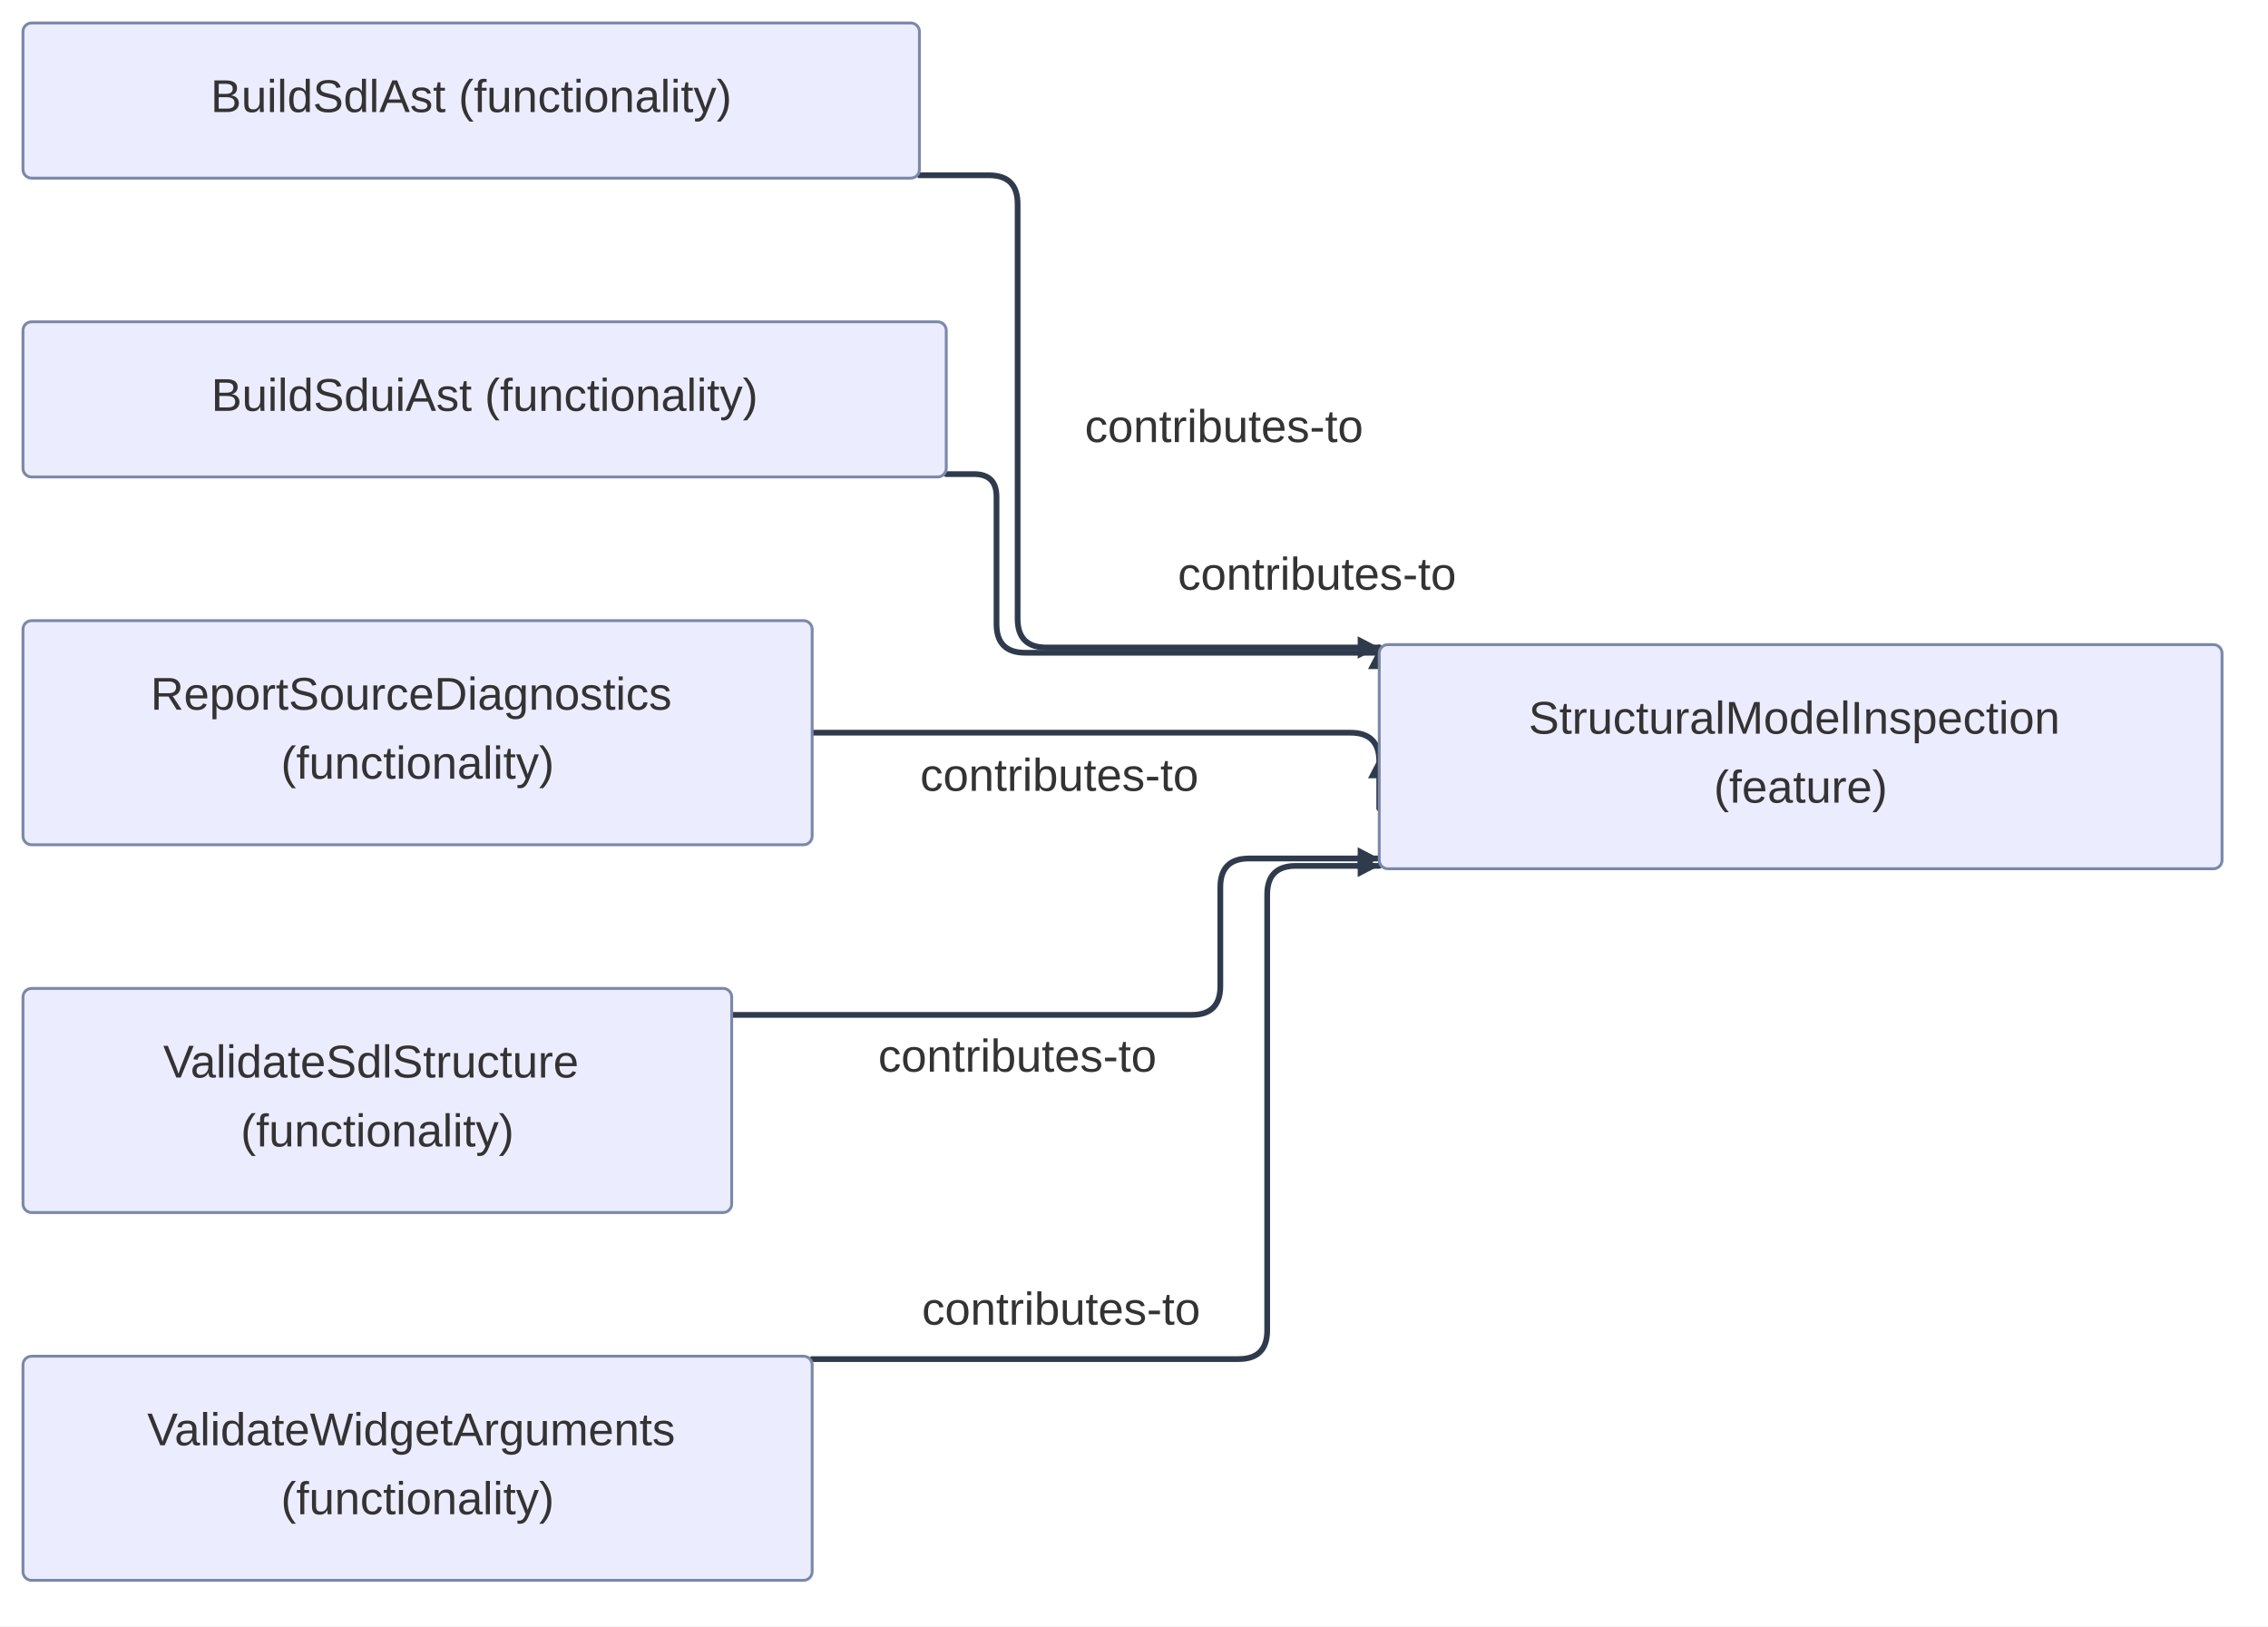
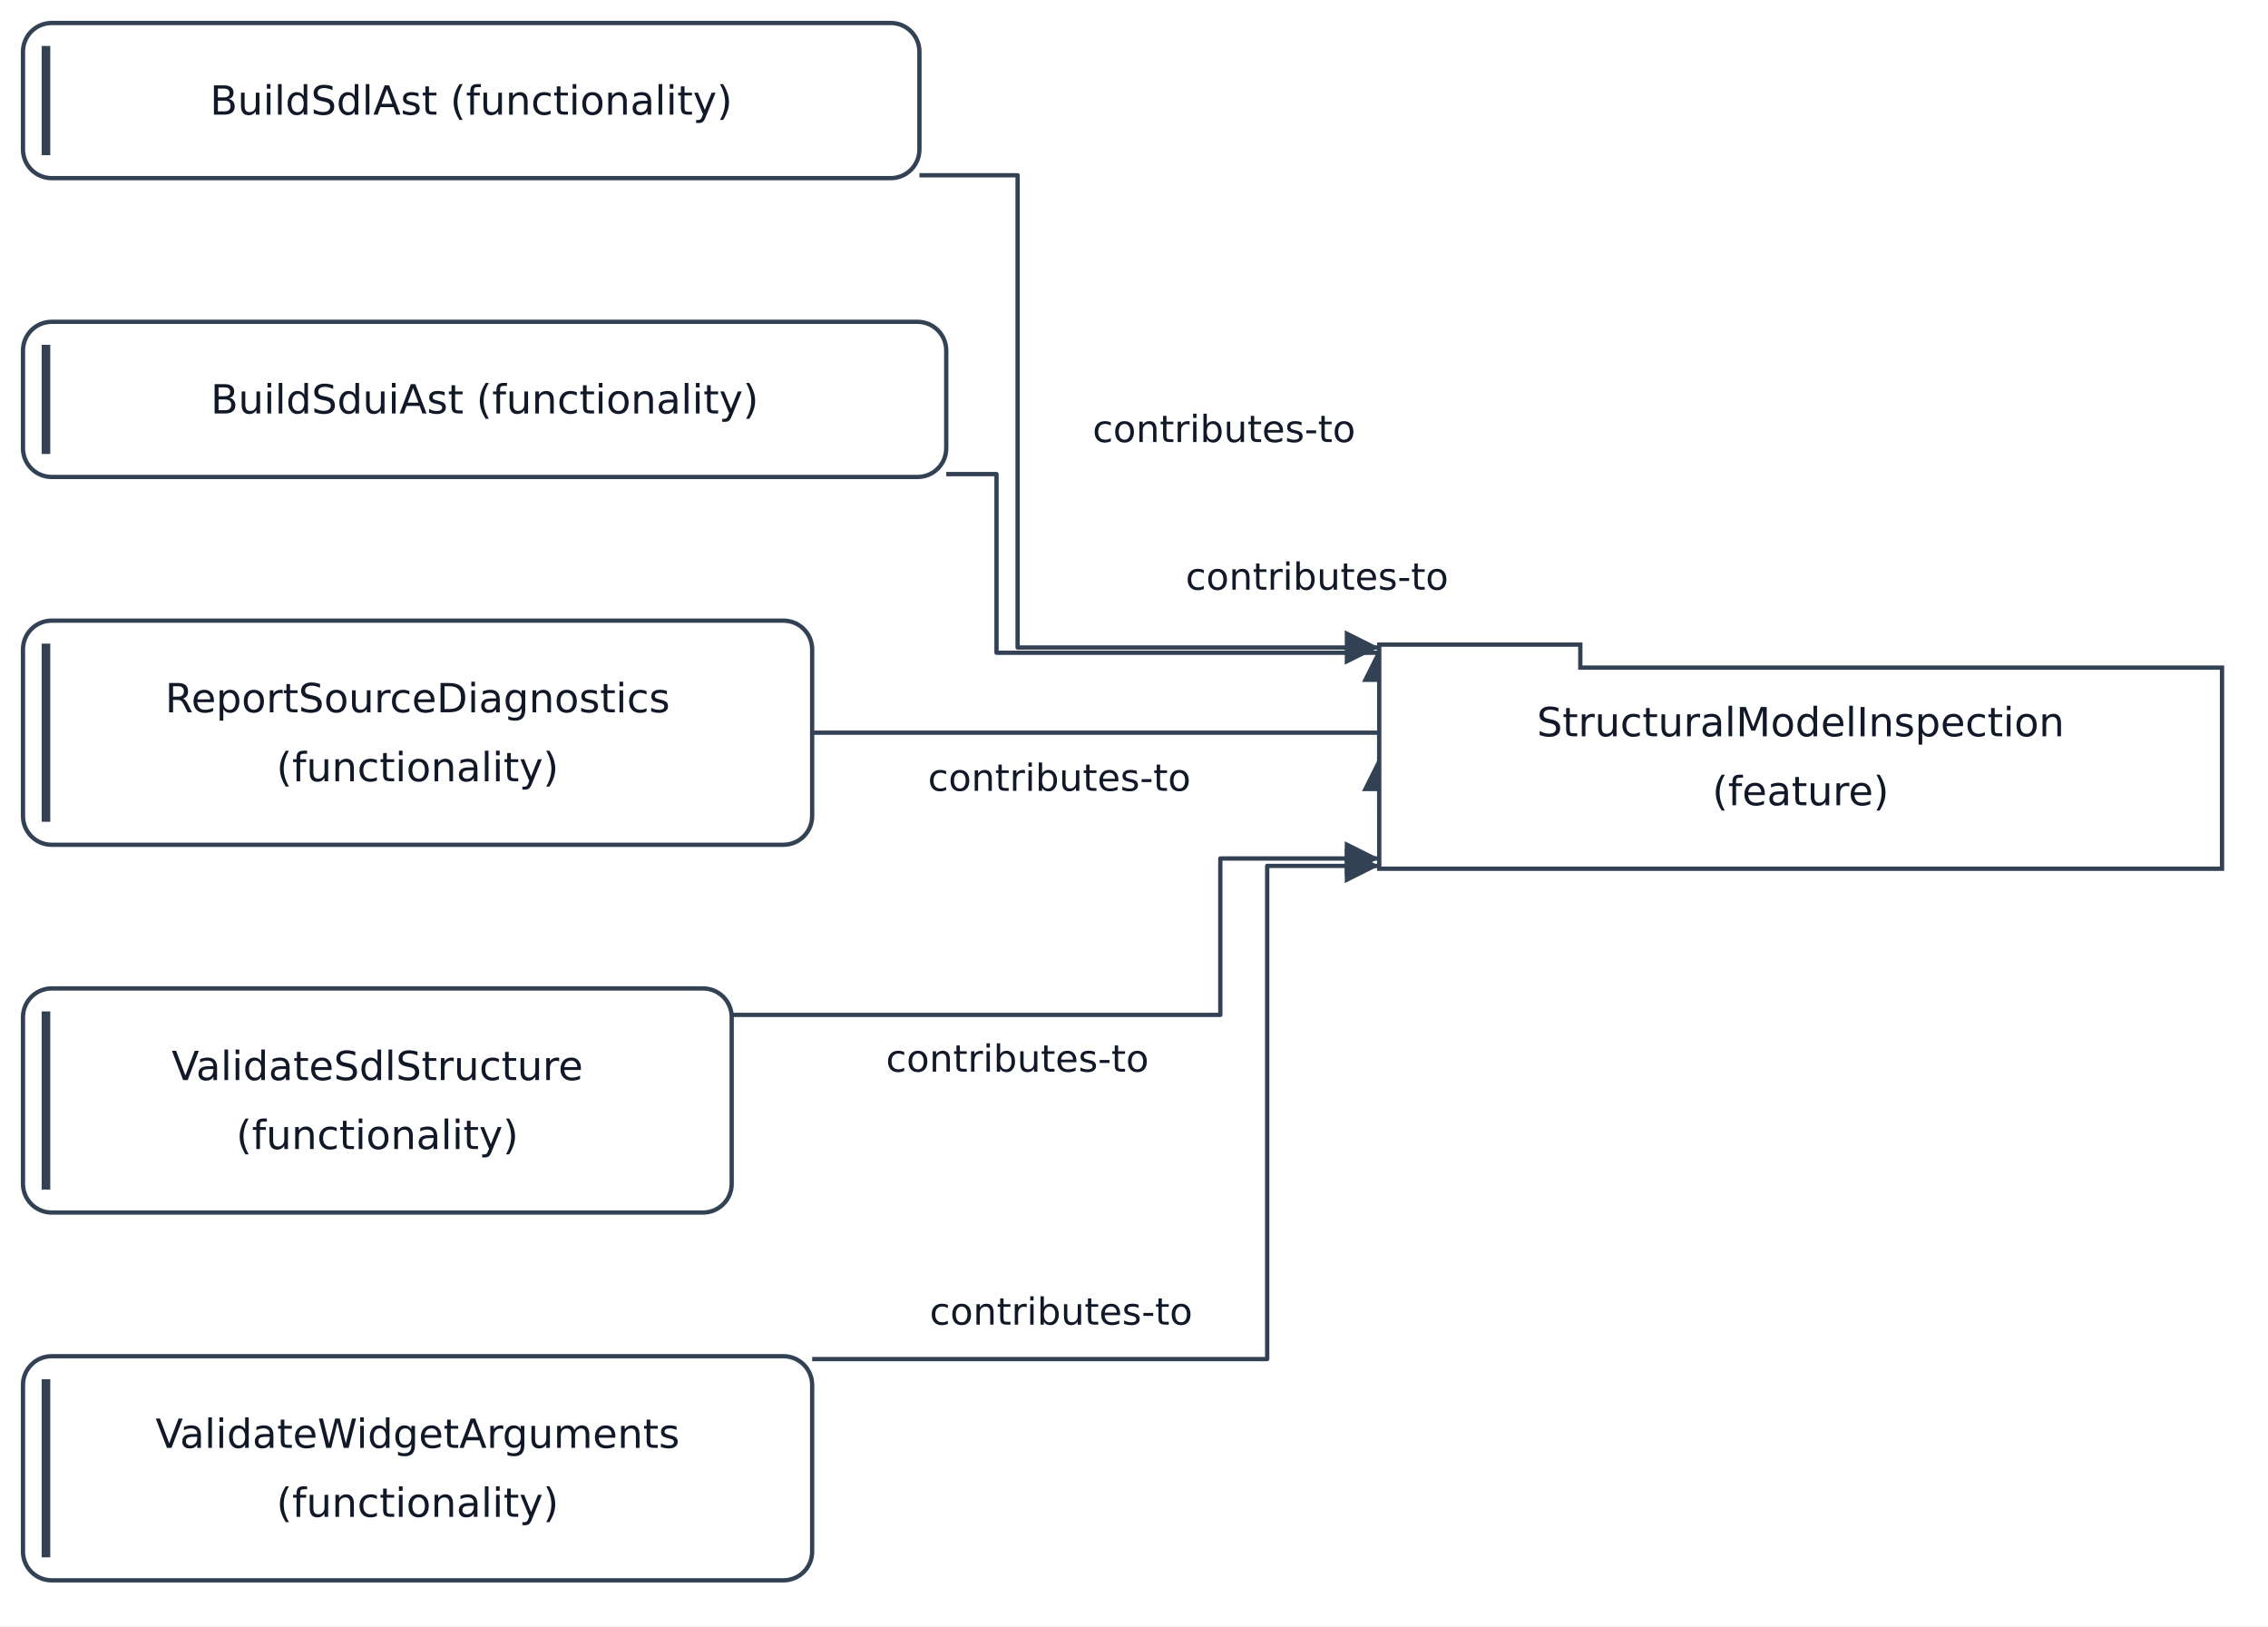
- <svg xmlns="http://www.w3.org/2000/svg" width="789.518" height="566" viewBox="0 0 789.518 566">
-   <rect x="0" y="0" width="789.518" height="566" fill="#FFFFFF" />
+ <svg xmlns="http://www.w3.org/2000/svg" width="789.518" height="566.000" viewBox="0 0 789.518 566.000" data-profile="sdl-symbols-1">
+   <rect width="100%" height="100%" fill="white" />
  <defs>
-     <marker id="arrow-0" viewBox="0 0 10 10" refX="5" refY="5" markerUnits="userSpaceOnUse" markerWidth="8" markerHeight="8" orient="auto">
-       <path d="M 0 0 L 10 5 L 0 10 z" fill="#2F3B4D" stroke="#2F3B4D" stroke-width="1" stroke-dasharray="1,0" />
+     <marker id="sdl-arrow" viewBox="0 0 10 10" refX="10" refY="5" markerWidth="8" markerHeight="8" orient="auto-start-reverse">
+       <path d="M0 0 L10 5 L0 10 Z" fill="#334155" />
    </marker>
-     <marker id="arrow-start-0" viewBox="0 0 10 10" refX="4.5" refY="5" markerUnits="userSpaceOnUse" markerWidth="8" markerHeight="8" orient="auto">
-       <path d="M 0 5 L 10 10 L 10 0 z" fill="#2F3B4D" stroke="#2F3B4D" stroke-width="1" stroke-dasharray="1,0" />
+     <marker id="uml-dependency" viewBox="0 0 10 10" refX="10" refY="5" markerWidth="8" markerHeight="8" orient="auto-start-reverse">
+       <path d="M0 0 L10 5 L0 10" fill="none" stroke="#334155" />
    </marker>
  </defs>
-   <path id="edge-0" class="edgePath" data-edge-id="edge-0" d="M 320.062,61.000 L 344.245,61.000 Q 354.245,61.000 354.245,71.000 L 354.245,215.348 Q 354.245,225.348 364.245,225.348 L 480.127,225.348" fill="none" stroke="#2F3B4D" stroke-width="2" stroke-linecap="round" stroke-linejoin="round" />
-   <g transform="translate(480.13 225.35) rotate(0.00)">
-     <polygon points="0,0 -7.50,3.90 -7.50,-3.90" fill="#2F3B4D" />
+   <g data-fact="f0067" data-relation="contributes-to" data-source="n_BuildSdlAst" data-target="n_StructuralModelInspection">
+     <polyline fill="none" stroke="#334155" stroke-width="1.5" stroke-linejoin="round" marker-end="url(#sdl-arrow)" points="320.062,61.000 354.245,61.000 354.245,225.348 480.127,225.348 " />
+     <text x="426.095" y="153.848" text-anchor="middle" font-family="DejaVu Sans,sans-serif" font-size="13" fill="#111827" paint-order="stroke" stroke="white" stroke-width="3" stroke-linejoin="round">contributes-to</text>
  </g>
-   <rect data-edge-id="edge-0" data-label-kind="center" x="356.25" y="135.65" width="139.70" height="28.40" rx="2" ry="2" fill="rgba(248,250,252, 0.92)" fill-opacity="0.00" stroke="#7B88A8" stroke-opacity="0.00" stroke-width="0.8" />
-   <g class="edgeLabel" data-edge-id="edge-0" data-label-kind="center">
-     <text x="426.09" y="153.85" text-anchor="middle" font-family="trebuchet ms,verdana,arial,DejaVu Sans,Liberation Sans,sans-serif,Noto Color Emoji,Apple Color Emoji,Segoe UI Emoji" font-size="16" fill="#333333">
-       <tspan x="426.09" dy="0.00">contributes-to</tspan>
-     </text>
+   <g data-fact="f0072" data-relation="contributes-to" data-source="n_BuildSduiAst" data-target="n_StructuralModelInspection">
+     <polyline fill="none" stroke="#334155" stroke-width="1.5" stroke-linejoin="round" marker-end="url(#sdl-arrow)" points="329.398,165.000 346.898,165.000 346.898,227.174 480.127,227.174 480.127,225.348 " />
+     <text x="458.473" y="205.240" text-anchor="middle" font-family="DejaVu Sans,sans-serif" font-size="13" fill="#111827" paint-order="stroke" stroke="white" stroke-width="3" stroke-linejoin="round">contributes-to</text>
  </g>
-   <path id="edge-1" class="edgePath" data-edge-id="edge-1" d="M 329.398,165.000 L 339.023,165.000 Q 346.898,165.000 346.898,172.875 L 346.898,217.174 Q 346.898,227.174 356.898,227.174 L 479.305,227.174 Q 480.127,227.174 480.127,226.352 L 480.127,225.348" fill="none" stroke="#2F3B4D" stroke-width="2" stroke-linecap="round" stroke-linejoin="round" />
-   <g transform="translate(480.13 225.35) rotate(-90.00)">
-     <polygon points="0,0 -7.50,3.90 -7.50,-3.90" fill="#2F3B4D" />
+   <g data-fact="f0800" data-relation="contributes-to" data-source="n_ReportSourceDiagnostics" data-target="n_StructuralModelInspection">
+     <polyline fill="none" stroke="#334155" stroke-width="1.5" stroke-linejoin="round" marker-end="url(#sdl-arrow)" points="282.720,255.000 480.127,255.000 480.127,281.374 480.127,263.348 " />
+     <text x="368.768" y="275.227" text-anchor="middle" font-family="DejaVu Sans,sans-serif" font-size="13" fill="#111827" paint-order="stroke" stroke="white" stroke-width="3" stroke-linejoin="round">contributes-to</text>
  </g>
-   <rect data-edge-id="edge-1" data-label-kind="center" x="388.62" y="187.04" width="139.70" height="28.40" rx="2" ry="2" fill="rgba(248,250,252, 0.92)" fill-opacity="0.00" stroke="#7B88A8" stroke-opacity="0.00" stroke-width="0.8" />
-   <g class="edgeLabel" data-edge-id="edge-1" data-label-kind="center">
-     <text x="458.47" y="205.24" text-anchor="middle" font-family="trebuchet ms,verdana,arial,DejaVu Sans,Liberation Sans,sans-serif,Noto Color Emoji,Apple Color Emoji,Segoe UI Emoji" font-size="16" fill="#333333">
-       <tspan x="458.47" dy="0.00">contributes-to</tspan>
-     </text>
+   <g data-fact="f1253" data-relation="contributes-to" data-source="n_ValidateSdlStructure" data-target="n_StructuralModelInspection">
+     <polyline fill="none" stroke="#334155" stroke-width="1.5" stroke-linejoin="round" marker-end="url(#sdl-arrow)" points="254.713,353.210 424.812,353.210 424.812,298.774 480.127,298.774 " />
+     <text x="354.162" y="372.972" text-anchor="middle" font-family="DejaVu Sans,sans-serif" font-size="13" fill="#111827" paint-order="stroke" stroke="white" stroke-width="3" stroke-linejoin="round">contributes-to</text>
  </g>
-   <path id="edge-2" class="edgePath" data-edge-id="edge-2" d="M 282.720,255.000 L 470.127,255.000 Q 480.127,255.000 480.127,265.000 L 480.127,281.374 L 480.127,263.348" fill="none" stroke="#2F3B4D" stroke-width="2" stroke-linecap="round" stroke-linejoin="round" />
-   <g transform="translate(480.13 263.35) rotate(-90.00)">
-     <polygon points="0,0 -7.50,3.90 -7.50,-3.90" fill="#2F3B4D" />
+   <g data-fact="f1270" data-relation="contributes-to" data-source="n_ValidateWidgetArguments" data-target="n_StructuralModelInspection">
+     <polyline fill="none" stroke="#334155" stroke-width="1.5" stroke-linejoin="round" marker-end="url(#sdl-arrow)" points="282.720,473.000 441.127,473.000 441.127,301.348 480.127,301.348 " />
+     <text x="369.377" y="461.010" text-anchor="middle" font-family="DejaVu Sans,sans-serif" font-size="13" fill="#111827" paint-order="stroke" stroke="white" stroke-width="3" stroke-linejoin="round">contributes-to</text>
  </g>
-   <rect data-edge-id="edge-2" data-label-kind="center" x="298.92" y="257.03" width="139.70" height="28.40" rx="2" ry="2" fill="rgba(248,250,252, 0.92)" fill-opacity="0.00" stroke="#7B88A8" stroke-opacity="0.00" stroke-width="0.8" />
-   <g class="edgeLabel" data-edge-id="edge-2" data-label-kind="center">
-     <text x="368.77" y="275.23" text-anchor="middle" font-family="trebuchet ms,verdana,arial,DejaVu Sans,Liberation Sans,sans-serif,Noto Color Emoji,Apple Color Emoji,Segoe UI Emoji" font-size="16" fill="#333333">
-       <tspan x="368.77" dy="0.00">contributes-to</tspan>
-     </text>
+   <g id="n_BuildSdlAst" data-model-id="BuildSdlAst" data-kind="functionality" transform="translate(8.000 8.000)" stroke="#334155" stroke-width="1.5" fill="white">
+     <rect width="312.062" height="54.000" rx="10.000" data-symbol="functionality" />
+     <path d="M8 8 V46.000" stroke-width="3" />
+     <text x="156.031" y="31.900" text-anchor="middle" stroke="none" fill="#111827" font-family="DejaVu Sans,sans-serif" font-size="14.000">BuildSdlAst (functionality)</text>
  </g>
-   <path id="edge-3" class="edgePath" data-edge-id="edge-3" d="M 254.713,353.210 L 414.812,353.210 Q 424.812,353.210 424.812,343.210 L 424.812,308.774 Q 424.812,298.774 434.812,298.774 L 480.127,298.774" fill="none" stroke="#2F3B4D" stroke-width="2" stroke-linecap="round" stroke-linejoin="round" />
-   <g transform="translate(480.13 298.77) rotate(0.00)">
-     <polygon points="0,0 -7.50,3.90 -7.50,-3.90" fill="#2F3B4D" />
+   <g id="n_BuildSduiAst" data-model-id="BuildSduiAst" data-kind="functionality" transform="translate(8.000 112.000)" stroke="#334155" stroke-width="1.5" fill="white">
+     <rect width="321.398" height="54.000" rx="10.000" data-symbol="functionality" />
+     <path d="M8 8 V46.000" stroke-width="3" />
+     <text x="160.699" y="31.900" text-anchor="middle" stroke="none" fill="#111827" font-family="DejaVu Sans,sans-serif" font-size="14.000">BuildSduiAst (functionality)</text>
  </g>
-   <rect data-edge-id="edge-3" data-label-kind="center" x="284.31" y="354.77" width="139.70" height="28.40" rx="2" ry="2" fill="rgba(248,250,252, 0.92)" fill-opacity="0.00" stroke="#7B88A8" stroke-opacity="0.00" stroke-width="0.8" />
-   <g class="edgeLabel" data-edge-id="edge-3" data-label-kind="center">
-     <text x="354.16" y="372.97" text-anchor="middle" font-family="trebuchet ms,verdana,arial,DejaVu Sans,Liberation Sans,sans-serif,Noto Color Emoji,Apple Color Emoji,Segoe UI Emoji" font-size="16" fill="#333333">
-       <tspan x="354.16" dy="0.00">contributes-to</tspan>
-     </text>
+   <g id="n_ReportSourceDiagnostics" data-model-id="ReportSourceDiagnostics" data-kind="functionality" transform="translate(8.000 216.000)" stroke="#334155" stroke-width="1.5" fill="white">
+     <rect width="274.720" height="78.000" rx="10.000" data-symbol="functionality" />
+     <path d="M8 8 V70.000" stroke-width="3" />
+     <text x="137.360" y="31.900" text-anchor="middle" stroke="none" fill="#111827" font-family="DejaVu Sans,sans-serif" font-size="14.000">ReportSourceDiagnostics</text>
+     <text x="137.360" y="55.900" text-anchor="middle" stroke="none" fill="#111827" font-family="DejaVu Sans,sans-serif" font-size="14.000">(functionality)</text>
  </g>
-   <path id="edge-4" class="edgePath" data-edge-id="edge-4" d="M 282.720,473.000 L 431.127,473.000 Q 441.127,473.000 441.127,463.000 L 441.127,311.348 Q 441.127,301.348 451.127,301.348 L 480.127,301.348" fill="none" stroke="#2F3B4D" stroke-width="2" stroke-linecap="round" stroke-linejoin="round" />
-   <g transform="translate(480.13 301.35) rotate(0.00)">
-     <polygon points="0,0 -7.50,3.90 -7.50,-3.90" fill="#2F3B4D" />
+   <g id="n_StructuralModelInspection" data-model-id="StructuralModelInspection" data-kind="feature" transform="translate(480.127 224.348)" stroke="#334155" stroke-width="1.5" fill="white">
+     <path data-symbol="feature-tab" d="M0 8 V0 H70.000 V8 H293.391 V78.000 H0 Z" />
+     <text x="146.695" y="31.900" text-anchor="middle" stroke="none" fill="#111827" font-family="DejaVu Sans,sans-serif" font-size="14.000">StructuralModelInspection</text>
+     <text x="146.695" y="55.900" text-anchor="middle" stroke="none" fill="#111827" font-family="DejaVu Sans,sans-serif" font-size="14.000">(feature)</text>
  </g>
-   <rect data-edge-id="edge-4" data-label-kind="center" x="299.53" y="442.81" width="139.70" height="28.40" rx="2" ry="2" fill="rgba(248,250,252, 0.92)" fill-opacity="0.00" stroke="#7B88A8" stroke-opacity="0.00" stroke-width="0.8" />
-   <g class="edgeLabel" data-edge-id="edge-4" data-label-kind="center">
-     <text x="369.38" y="461.01" text-anchor="middle" font-family="trebuchet ms,verdana,arial,DejaVu Sans,Liberation Sans,sans-serif,Noto Color Emoji,Apple Color Emoji,Segoe UI Emoji" font-size="16" fill="#333333">
-       <tspan x="369.38" dy="0.00">contributes-to</tspan>
-     </text>
+   <g id="n_ValidateSdlStructure" data-model-id="ValidateSdlStructure" data-kind="functionality" transform="translate(8.000 344.000)" stroke="#334155" stroke-width="1.5" fill="white">
+     <rect width="246.713" height="78.000" rx="10.000" data-symbol="functionality" />
+     <path d="M8 8 V70.000" stroke-width="3" />
+     <text x="123.356" y="31.900" text-anchor="middle" stroke="none" fill="#111827" font-family="DejaVu Sans,sans-serif" font-size="14.000">ValidateSdlStructure</text>
+     <text x="123.356" y="55.900" text-anchor="middle" stroke="none" fill="#111827" font-family="DejaVu Sans,sans-serif" font-size="14.000">(functionality)</text>
  </g>
-   <rect x="8.00" y="8.00" width="312.06" height="54.00" rx="3" ry="3" fill="#ECECFF" stroke="#7B88A8" stroke-width="1" stroke-linejoin="round" stroke-linecap="round" />
-   <text x="164.03" y="39.00" text-anchor="middle" font-family="trebuchet ms,verdana,arial,DejaVu Sans,Liberation Sans,sans-serif,Noto Color Emoji,Apple Color Emoji,Segoe UI Emoji" font-size="16" fill="#333333">
-     <tspan x="164.03" dy="0.00">BuildSdlAst (functionality)</tspan>
-   </text>
-   <rect x="8.00" y="112.00" width="321.40" height="54.00" rx="3" ry="3" fill="#ECECFF" stroke="#7B88A8" stroke-width="1" stroke-linejoin="round" stroke-linecap="round" />
-   <text x="168.70" y="143.00" text-anchor="middle" font-family="trebuchet ms,verdana,arial,DejaVu Sans,Liberation Sans,sans-serif,Noto Color Emoji,Apple Color Emoji,Segoe UI Emoji" font-size="16" fill="#333333">
-     <tspan x="168.70" dy="0.00">BuildSduiAst (functionality)</tspan>
-   </text>
-   <rect x="8.00" y="216.00" width="274.72" height="78.00" rx="3" ry="3" fill="#ECECFF" stroke="#7B88A8" stroke-width="1" stroke-linejoin="round" stroke-linecap="round" />
-   <text x="145.36" y="247.00" text-anchor="middle" font-family="trebuchet ms,verdana,arial,DejaVu Sans,Liberation Sans,sans-serif,Noto Color Emoji,Apple Color Emoji,Segoe UI Emoji" font-size="16" fill="#333333">
-     <tspan x="145.36" dy="0.00">ReportSourceDiagnostics</tspan>
-     <tspan x="145.36" dy="24.00">(functionality)</tspan>
-   </text>
-   <rect x="480.13" y="224.35" width="293.39" height="78.00" rx="3" ry="3" fill="#ECECFF" stroke="#7B88A8" stroke-width="1" stroke-linejoin="round" stroke-linecap="round" />
-   <text x="626.82" y="255.35" text-anchor="middle" font-family="trebuchet ms,verdana,arial,DejaVu Sans,Liberation Sans,sans-serif,Noto Color Emoji,Apple Color Emoji,Segoe UI Emoji" font-size="16" fill="#333333">
-     <tspan x="626.82" dy="0.00">StructuralModelInspection</tspan>
-     <tspan x="626.82" dy="24.00">(feature)</tspan>
-   </text>
-   <rect x="8.00" y="344.00" width="246.71" height="78.00" rx="3" ry="3" fill="#ECECFF" stroke="#7B88A8" stroke-width="1" stroke-linejoin="round" stroke-linecap="round" />
-   <text x="131.36" y="375.00" text-anchor="middle" font-family="trebuchet ms,verdana,arial,DejaVu Sans,Liberation Sans,sans-serif,Noto Color Emoji,Apple Color Emoji,Segoe UI Emoji" font-size="16" fill="#333333">
-     <tspan x="131.36" dy="0.00">ValidateSdlStructure</tspan>
-     <tspan x="131.36" dy="24.00">(functionality)</tspan>
-   </text>
-   <rect x="8.00" y="472.00" width="274.72" height="78.00" rx="3" ry="3" fill="#ECECFF" stroke="#7B88A8" stroke-width="1" stroke-linejoin="round" stroke-linecap="round" />
-   <text x="145.36" y="503.00" text-anchor="middle" font-family="trebuchet ms,verdana,arial,DejaVu Sans,Liberation Sans,sans-serif,Noto Color Emoji,Apple Color Emoji,Segoe UI Emoji" font-size="16" fill="#333333">
-     <tspan x="145.36" dy="0.00">ValidateWidgetArguments</tspan>
-     <tspan x="145.36" dy="24.00">(functionality)</tspan>
-   </text>
+   <g id="n_ValidateWidgetArguments" data-model-id="ValidateWidgetArguments" data-kind="functionality" transform="translate(8.000 472.000)" stroke="#334155" stroke-width="1.5" fill="white">
+     <rect width="274.720" height="78.000" rx="10.000" data-symbol="functionality" />
+     <path d="M8 8 V70.000" stroke-width="3" />
+     <text x="137.360" y="31.900" text-anchor="middle" stroke="none" fill="#111827" font-family="DejaVu Sans,sans-serif" font-size="14.000">ValidateWidgetArguments</text>
+     <text x="137.360" y="55.900" text-anchor="middle" stroke="none" fill="#111827" font-family="DejaVu Sans,sans-serif" font-size="14.000">(functionality)</text>
+   </g>
</svg>
